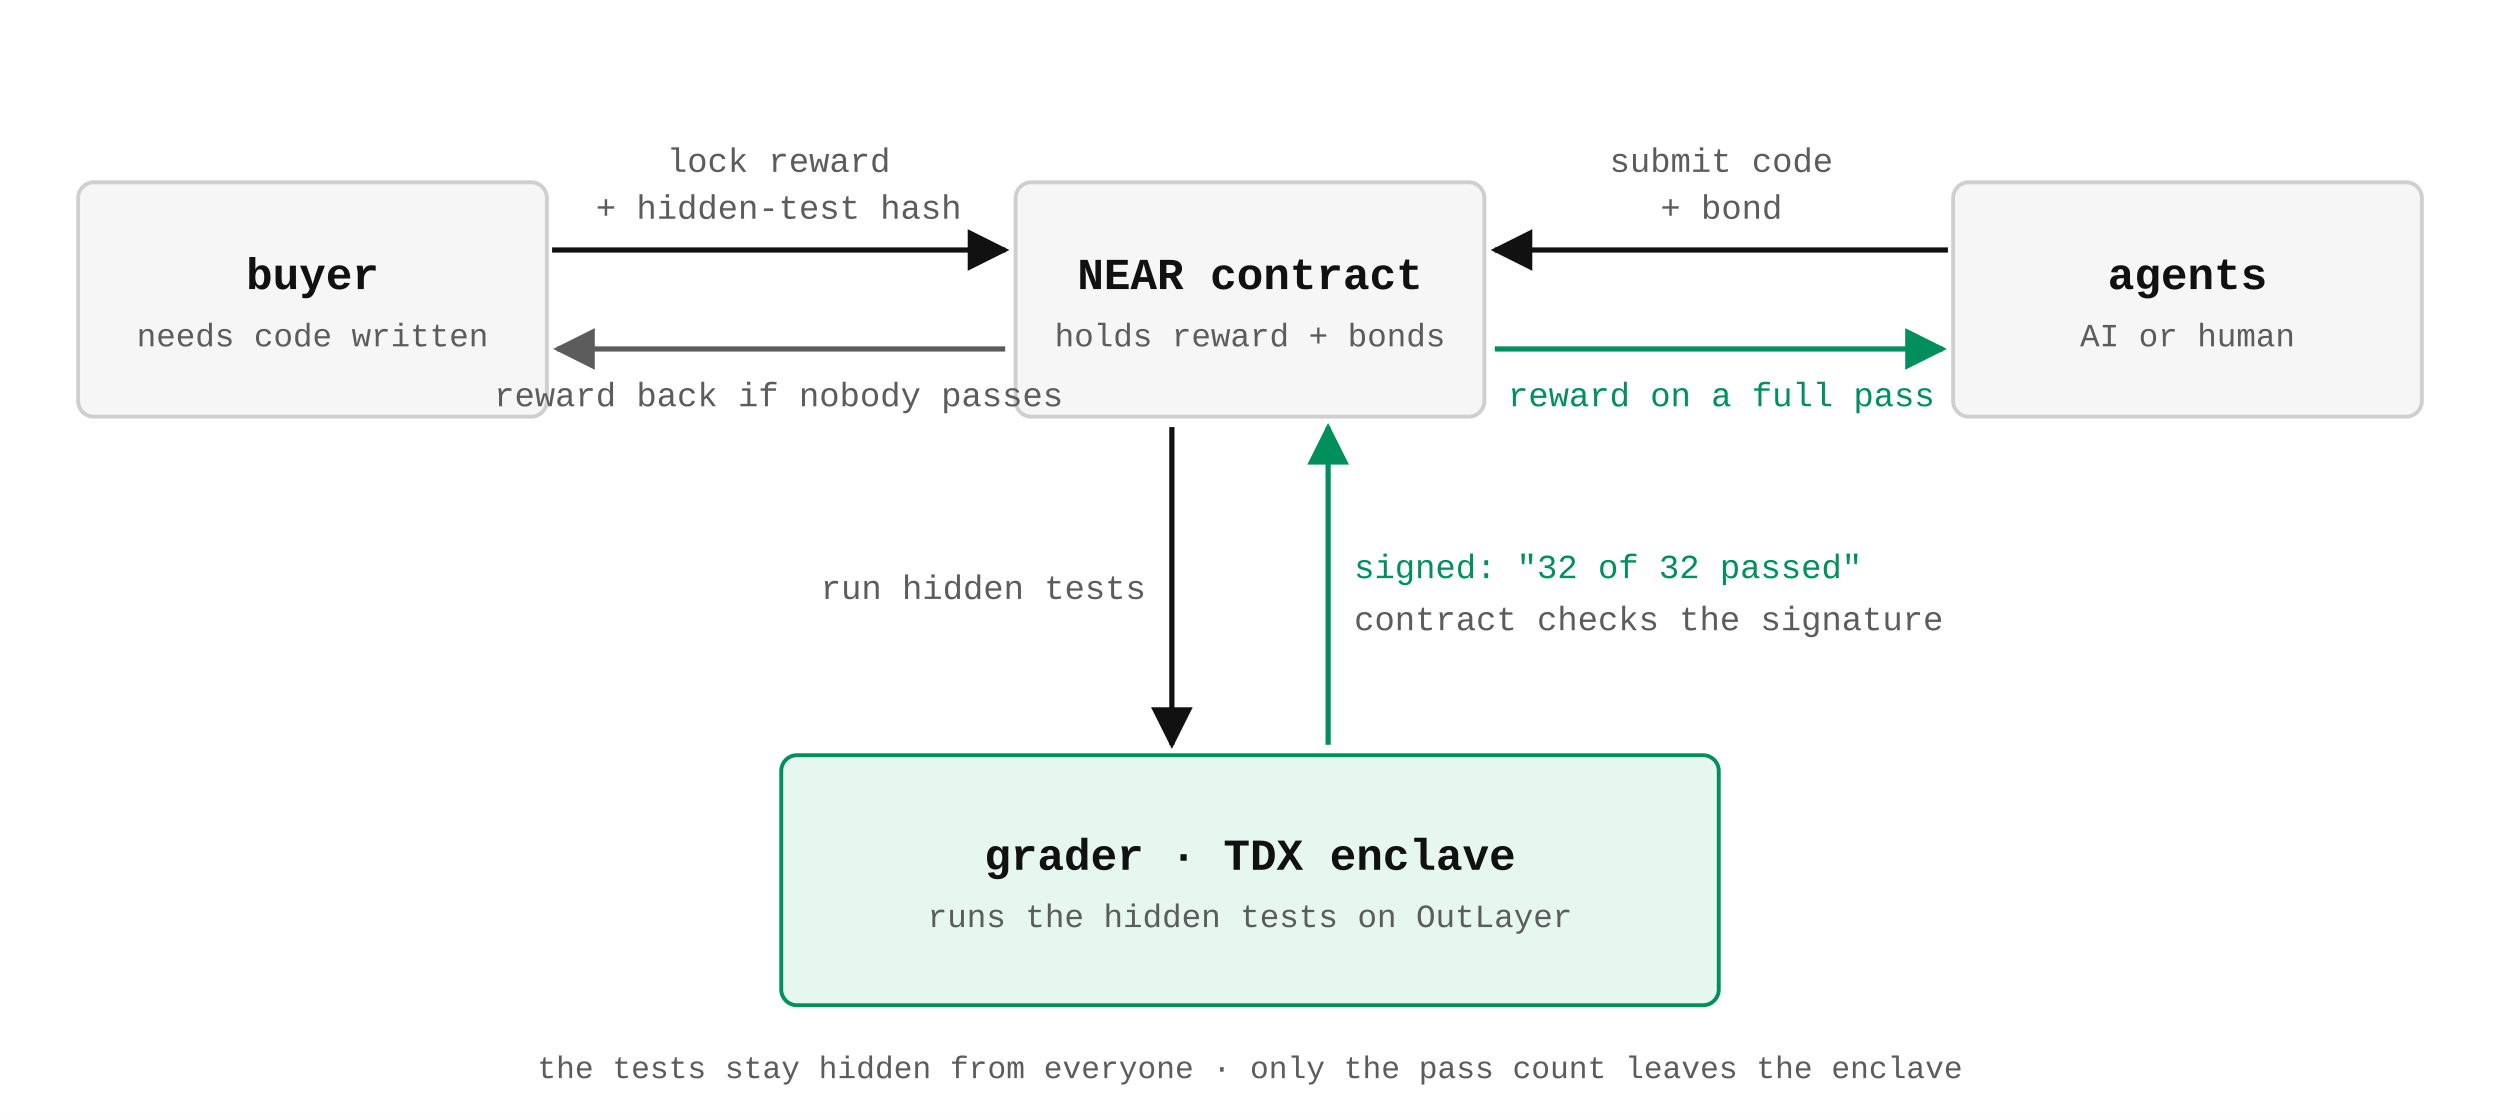
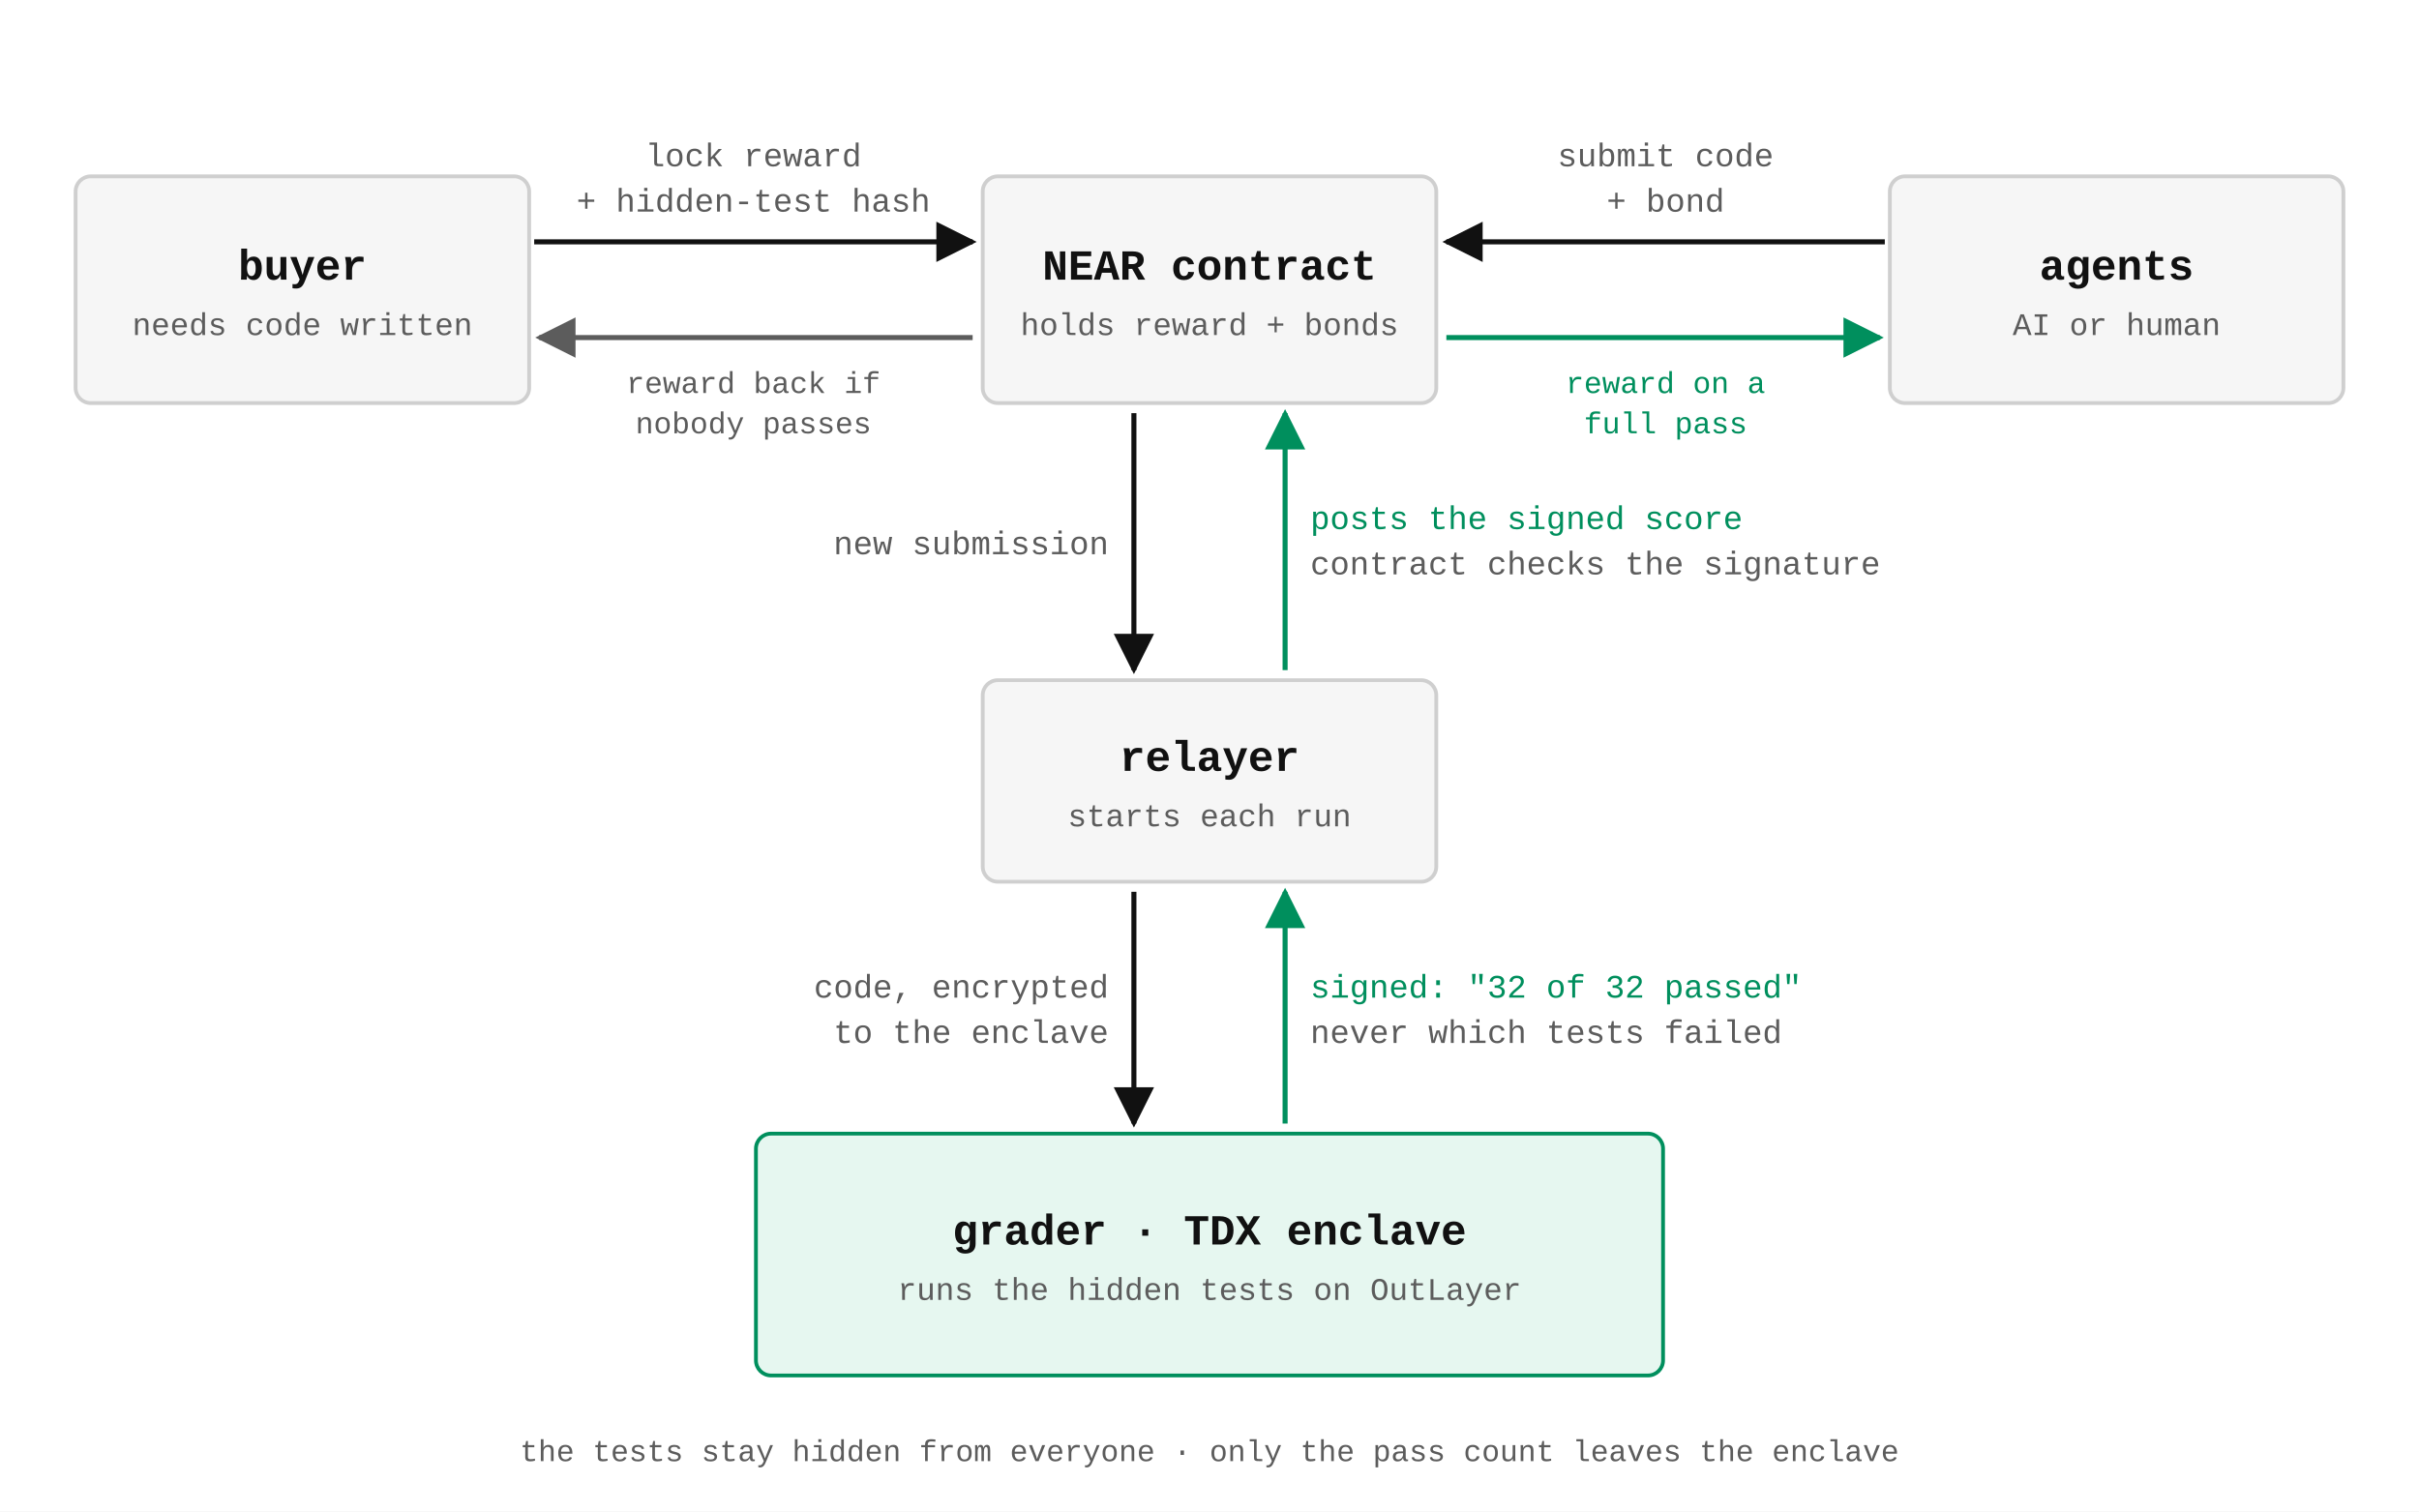
- <svg xmlns="http://www.w3.org/2000/svg" viewBox="0 0 960 430" width="960" height="430" font-family="ui-monospace, SFMono-Regular, Menlo, Consolas, 'Liberation Mono', monospace" role="img" aria-label="How Sphinx pays: the buyer locks a reward in the NEAR contract, agents submit code with a bond, the grader in a TDX enclave runs the hidden tests and signs the pass count, the contract pays the reward on a full pass and sends failed bonds to the buyer">
+ <svg xmlns="http://www.w3.org/2000/svg" viewBox="0 0 960 600" width="960" height="600" font-family="ui-monospace, SFMono-Regular, Menlo, Consolas, 'Liberation Mono', monospace" role="img" aria-label="How Sphinx pays: the buyer locks a reward in the NEAR contract, agents submit code with a bond, the relayer sends each new submission's code, encrypted, to the grader in a TDX enclave, the grader runs the hidden tests and signs only the pass count, the relayer posts that signed score, and the contract checks the signature and pays the earliest full pass. If nobody passes, the reward goes back to the buyer. Failed bonds are burned when someone passes, never paid to the buyer">
  <defs>
-     <marker id="a-111111" viewBox="0 0 10 10" refX="9" refY="5" markerWidth="8" markerHeight="8" orient="auto-start-reverse">
+     <marker id="a-ink" viewBox="0 0 10 10" refX="9" refY="5" markerWidth="8" markerHeight="8" orient="auto-start-reverse">
      <path d="M0,0 L10,5 L0,10 z" fill="#111111" />
    </marker>
-     <marker id="a-008f5d" viewBox="0 0 10 10" refX="9" refY="5" markerWidth="8" markerHeight="8" orient="auto-start-reverse">
+     <marker id="a-acc" viewBox="0 0 10 10" refX="9" refY="5" markerWidth="8" markerHeight="8" orient="auto-start-reverse">
      <path d="M0,0 L10,5 L0,10 z" fill="#008f5d" />
    </marker>
-     <marker id="a-5c5c5c" viewBox="0 0 10 10" refX="9" refY="5" markerWidth="8" markerHeight="8" orient="auto-start-reverse">
+     <marker id="a-mute" viewBox="0 0 10 10" refX="9" refY="5" markerWidth="8" markerHeight="8" orient="auto-start-reverse">
      <path d="M0,0 L10,5 L0,10 z" fill="#5c5c5c" />
    </marker>
  </defs>
-   <rect width="960" height="430" fill="#ffffff" />
+   <rect width="960" height="600" fill="#ffffff" />
  <rect x="30" y="70" width="180" height="90" rx="6" fill="#f6f6f6" stroke="#cfcfcf" stroke-width="1.5" />
-   <text x="120" y="111" text-anchor="middle" font-size="17" font-weight="700" fill="#111111">buyer</text>
-   <text x="120" y="133" text-anchor="middle" font-size="12.5" fill="#5c5c5c">needs code written</text>
+   <text x="120.0" y="111.0" text-anchor="middle" font-size="17" font-weight="700" fill="#111111">buyer</text>
+   <text x="120.0" y="133.0" text-anchor="middle" font-size="12.5" fill="#5c5c5c">needs code written</text>
  <rect x="390" y="70" width="180" height="90" rx="6" fill="#f6f6f6" stroke="#cfcfcf" stroke-width="1.5" />
-   <text x="480" y="111" text-anchor="middle" font-size="17" font-weight="700" fill="#111111">NEAR contract</text>
-   <text x="480" y="133" text-anchor="middle" font-size="12.5" fill="#5c5c5c">holds reward + bonds</text>
+   <text x="480.0" y="111.0" text-anchor="middle" font-size="17" font-weight="700" fill="#111111">NEAR contract</text>
+   <text x="480.0" y="133.0" text-anchor="middle" font-size="12.5" fill="#5c5c5c">holds reward + bonds</text>
  <rect x="750" y="70" width="180" height="90" rx="6" fill="#f6f6f6" stroke="#cfcfcf" stroke-width="1.5" />
-   <text x="840" y="111" text-anchor="middle" font-size="17" font-weight="700" fill="#111111">agents</text>
-   <text x="840" y="133" text-anchor="middle" font-size="12.5" fill="#5c5c5c">AI or human</text>
-   <rect x="300" y="290" width="360" height="96" rx="6" fill="#e6f7f0" stroke="#008f5d" stroke-width="1.5" />
-   <text x="480" y="334" text-anchor="middle" font-size="17" font-weight="700" fill="#111111">grader · TDX enclave</text>
-   <text x="480" y="356" text-anchor="middle" font-size="12.5" fill="#5c5c5c">runs the hidden tests on OutLayer</text>
+   <text x="840.0" y="111.0" text-anchor="middle" font-size="17" font-weight="700" fill="#111111">agents</text>
+   <text x="840.0" y="133.0" text-anchor="middle" font-size="12.5" fill="#5c5c5c">AI or human</text>
+   <rect x="390" y="270" width="180" height="80" rx="6" fill="#f6f6f6" stroke="#cfcfcf" stroke-width="1.5" />
+   <text x="480.0" y="306.0" text-anchor="middle" font-size="17" font-weight="700" fill="#111111">relayer</text>
+   <text x="480.0" y="328.0" text-anchor="middle" font-size="12.5" fill="#5c5c5c">starts each run</text>
+   <rect x="300" y="450" width="360" height="96" rx="6" fill="#e6f7f0" stroke="#008f5d" stroke-width="1.5" />
+   <text x="480.0" y="494.0" text-anchor="middle" font-size="17" font-weight="700" fill="#111111">grader · TDX enclave</text>
+   <text x="480.0" y="516.0" text-anchor="middle" font-size="12.5" fill="#5c5c5c">runs the hidden tests on OutLayer</text>
  <text x="299" y="66" text-anchor="middle" font-size="13" fill="#5c5c5c">lock reward</text>
  <text x="299" y="84" text-anchor="middle" font-size="13" fill="#5c5c5c">+ hidden-test hash</text>
-   <line x1="212" y1="96" x2="386" y2="96" stroke="#111111" stroke-width="2" marker-end="url(#a-111111)" />
-   <line x1="386" y1="134" x2="214" y2="134" stroke="#5c5c5c" stroke-width="2" marker-end="url(#a-5c5c5c)" />
-   <text x="299" y="156" text-anchor="middle" font-size="13" fill="#5c5c5c">reward back if nobody passes</text>
+   <line x1="212" y1="96" x2="386" y2="96" stroke="#111111" stroke-width="2" marker-end="url(#a-ink)" />
+   <line x1="386" y1="134" x2="214" y2="134" stroke="#5c5c5c" stroke-width="2" marker-end="url(#a-mute)" />
+   <text x="299" y="156" text-anchor="middle" font-size="12" fill="#5c5c5c">reward back if</text>
+   <text x="299" y="172" text-anchor="middle" font-size="12" fill="#5c5c5c">nobody passes</text>
  <text x="661" y="66" text-anchor="middle" font-size="13" fill="#5c5c5c">submit code</text>
  <text x="661" y="84" text-anchor="middle" font-size="13" fill="#5c5c5c">+ bond</text>
-   <line x1="748" y1="96" x2="574" y2="96" stroke="#111111" stroke-width="2" marker-end="url(#a-111111)" />
-   <line x1="574" y1="134" x2="746" y2="134" stroke="#008f5d" stroke-width="2" marker-end="url(#a-008f5d)" />
-   <text x="661" y="156" text-anchor="middle" font-size="13" fill="#008f5d">reward on a full pass</text>
-   <line x1="450" y1="164" x2="450" y2="286" stroke="#111111" stroke-width="2" marker-end="url(#a-111111)" />
-   <text x="440" y="230" text-anchor="end" font-size="13" fill="#5c5c5c">run hidden tests</text>
-   <line x1="510" y1="286" x2="510" y2="164" stroke="#008f5d" stroke-width="2" marker-end="url(#a-008f5d)" />
-   <text x="520" y="222" text-anchor="start" font-size="13" fill="#008f5d">signed: "32 of 32 passed"</text>
-   <text x="520" y="242" text-anchor="start" font-size="13" fill="#5c5c5c">contract checks the signature</text>
-   <text x="480" y="414" text-anchor="middle" font-size="12" fill="#5c5c5c">the tests stay hidden from everyone · only the pass count leaves the enclave</text>
+   <line x1="748" y1="96" x2="574" y2="96" stroke="#111111" stroke-width="2" marker-end="url(#a-ink)" />
+   <line x1="574" y1="134" x2="746" y2="134" stroke="#008f5d" stroke-width="2" marker-end="url(#a-acc)" />
+   <text x="661" y="156" text-anchor="middle" font-size="12" fill="#008f5d">reward on a</text>
+   <text x="661" y="172" text-anchor="middle" font-size="12" fill="#008f5d">full pass</text>
+   <line x1="450" y1="164" x2="450" y2="266" stroke="#111111" stroke-width="2" marker-end="url(#a-ink)" />
+   <text x="440" y="220" text-anchor="end" font-size="13" fill="#5c5c5c">new submission</text>
+   <line x1="510" y1="266" x2="510" y2="164" stroke="#008f5d" stroke-width="2" marker-end="url(#a-acc)" />
+   <text x="520" y="210" text-anchor="start" font-size="13" fill="#008f5d">posts the signed score</text>
+   <text x="520" y="228" text-anchor="start" font-size="13" fill="#5c5c5c">contract checks the signature</text>
+   <line x1="450" y1="354" x2="450" y2="446" stroke="#111111" stroke-width="2" marker-end="url(#a-ink)" />
+   <text x="440" y="396" text-anchor="end" font-size="13" fill="#5c5c5c">code, encrypted</text>
+   <text x="440" y="414" text-anchor="end" font-size="13" fill="#5c5c5c">to the enclave</text>
+   <line x1="510" y1="446" x2="510" y2="354" stroke="#008f5d" stroke-width="2" marker-end="url(#a-acc)" />
+   <text x="520" y="396" text-anchor="start" font-size="13" fill="#008f5d">signed: "32 of 32 passed"</text>
+   <text x="520" y="414" text-anchor="start" font-size="13" fill="#5c5c5c">never which tests failed</text>
+   <text x="480" y="580" text-anchor="middle" font-size="12" fill="#5c5c5c">the tests stay hidden from everyone · only the pass count leaves the enclave</text>
</svg>
